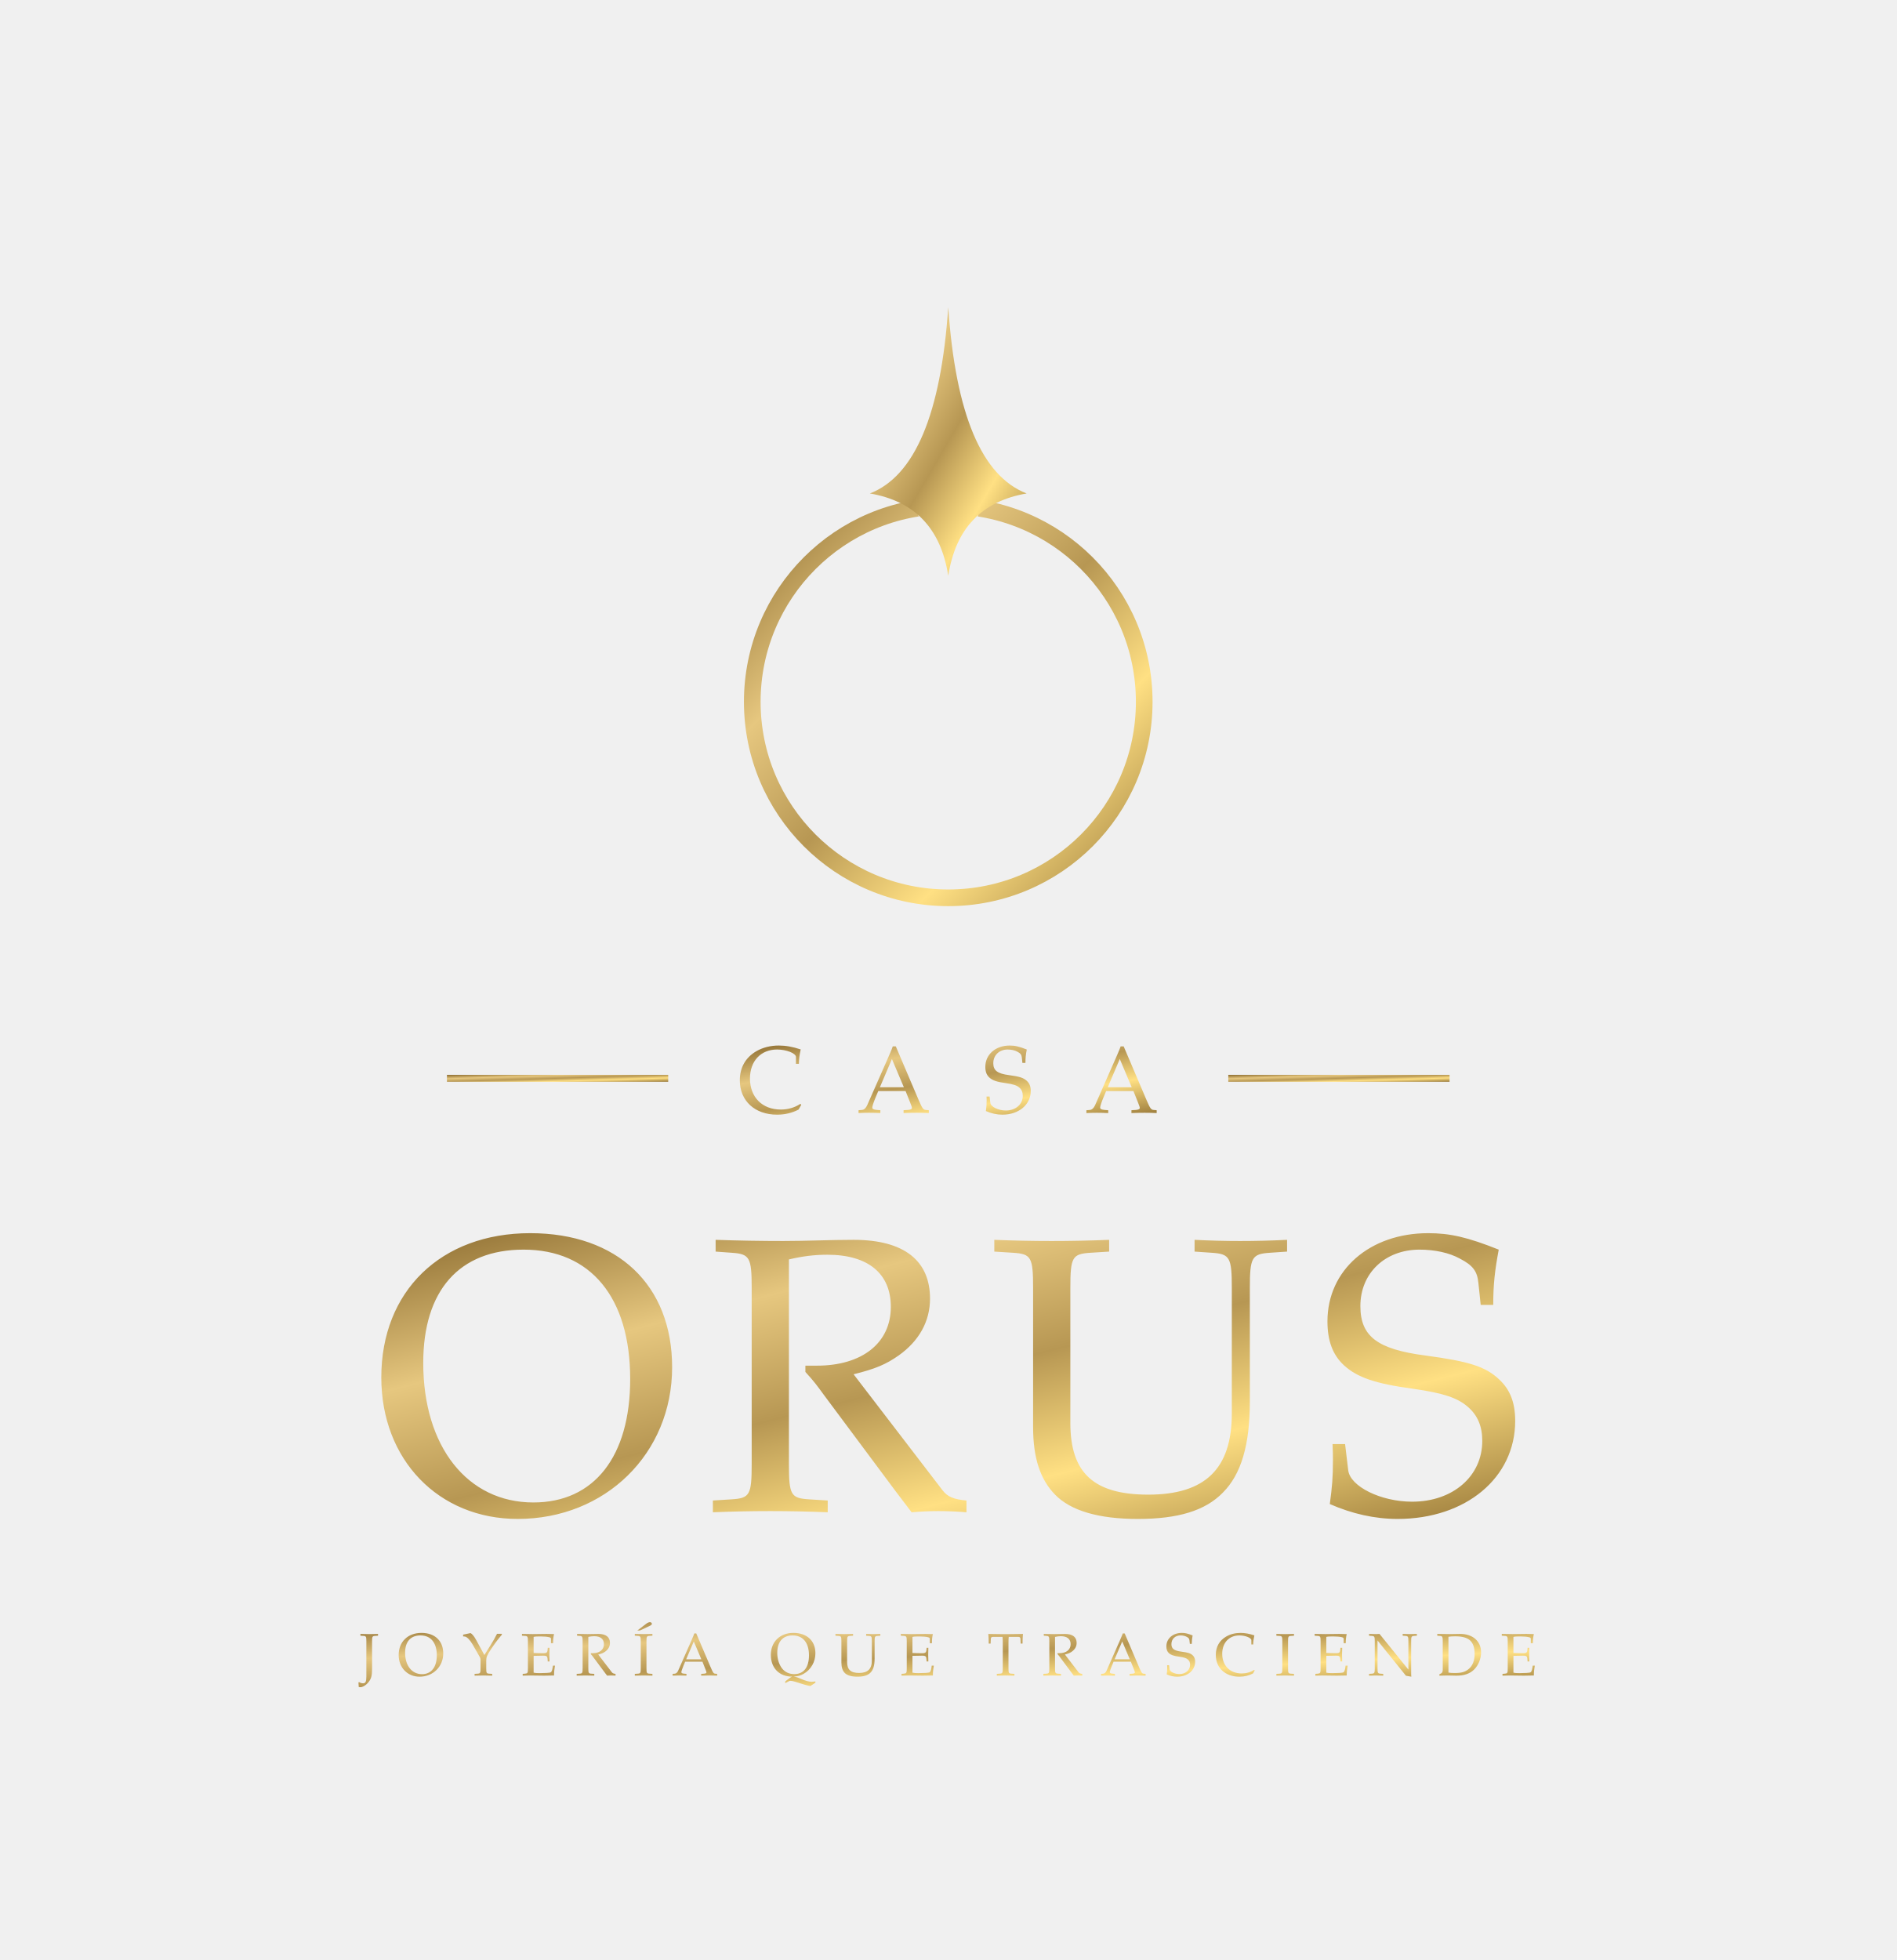
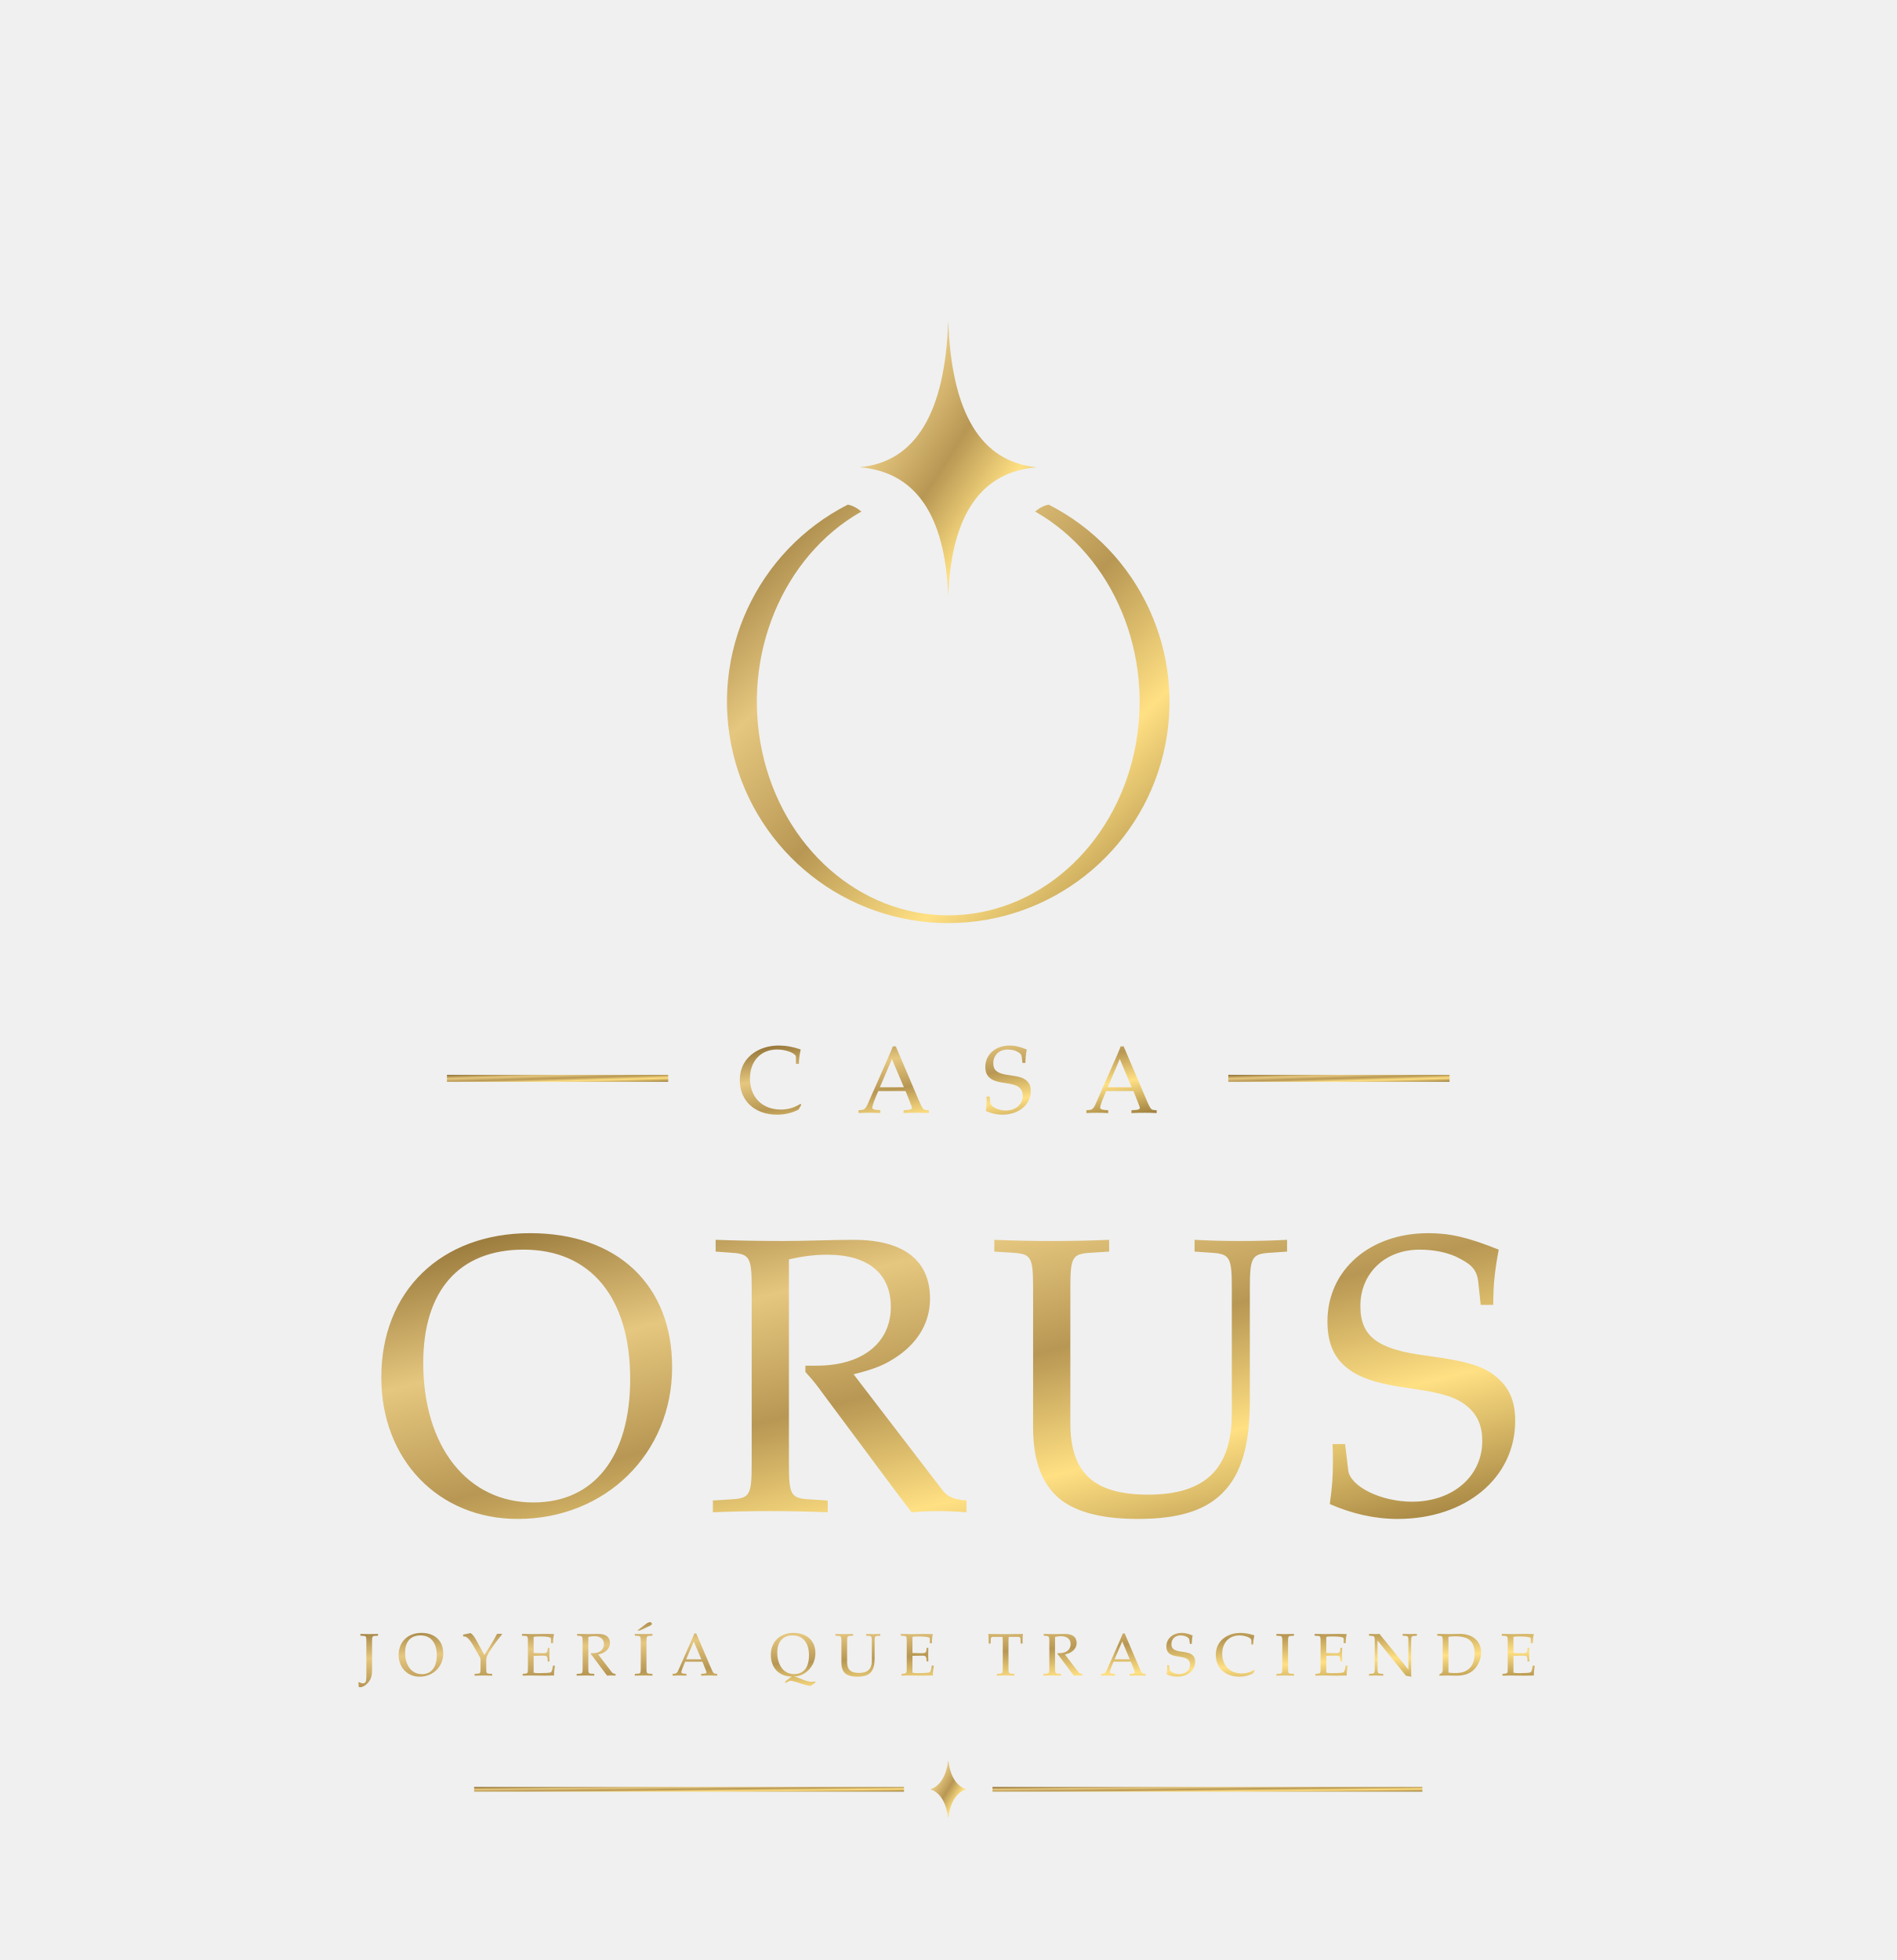
<svg xmlns="http://www.w3.org/2000/svg" viewBox="0 0 600 620" width="600" height="620">
  <defs>
    <linearGradient id="oroMetal" x1="0" y1="0" x2="1" y2="1">
      <stop offset="0" stop-color="#8A6A2E" />
      <stop offset="0.28" stop-color="#E6C77F" />
      <stop offset="0.5" stop-color="#B79753" />
      <stop offset="0.72" stop-color="#FFE083" />
      <stop offset="1" stop-color="#9A7A3A" />
    </linearGradient>
-     <mask id="mvoro-me" maskUnits="userSpaceOnUse">
-       <rect x="114" y="-26" width="372" height="434" fill="#fff" />
-       <circle cx="300" cy="160" r="9.92" fill="#000" />
-     </mask>
  </defs>
  <g>
-     <circle cx="300" cy="222" r="62" fill="none" stroke="url(#oroMetal)" stroke-width="5.27" mask="url(#mvoro-me)" />
-     <path d="M300,97.194 Q303.472,147.848 324.8,156.094 Q303.472,159.74 300,182.134 Q296.528,159.74 275.2,156.094 Q296.528,147.848 300,97.194 Z" fill="url(#oroMetal)" />
+     <path d="M331.78,159.63 A70.00,70.00 0 1 1 268.22,159.63 Q270.37,160.02 272.51,161.81 A60.55,67.55 0 1 0 327.49,161.81 Q329.63,160.02 331.78,159.63 Z" fill="url(#oroMetal)" />
+     <path d="M300,101.6 Q301.54,145.259 328.0,147.8 Q301.54,150.033 300,188.4 Q298.46,150.033 272.0,147.8 Q298.46,145.259 300,101.6 Z" fill="url(#oroMetal)" />
    <path d="M234.06 341.74C234.06 348.22 238.8 352.6 245.85 352.6C248.34 352.6 250.59 352.06 252.66 350.98L253.5 349.48L253.23 349.18C251.37 350.38 249.3 350.98 247.02 350.98C241.17 350.98 237.27 347.08 237.27 341.17C237.27 335.65 240.69 331.99 245.85 331.99C248.79 331.99 251.82 333.19 251.82 334.36V336.52H252.75C252.78 335.02 252.9 333.94 253.32 331.96C250.77 331.12 248.58 330.73 246.39 330.73C243.78 330.73 241.29 331.36 239.28 332.53C235.86 334.54 234.06 337.69 234.06 341.74ZM271.62 352.09C272.7 352.03 273.81 352.0 274.89 352.0C276.09 352.0 277.32 352.03 278.52 352.09V351.19L277.41 351.1C276.36 351.01 275.97 350.8 275.97 350.32C275.97 349.93 276.39 348.64 277.02 347.14L277.86 345.13H286.5L287.88 348.58C288.39 349.84 288.51 350.23 288.51 350.5C288.51 350.83 288.03 351.04 287.28 351.1L285.87 351.19V352.09C287.25 352.03 288.66 352.0 290.04 352.0C291.3 352.0 292.59 352.03 293.85 352.09V351.19L292.83 351.1C292.05 351.04 291.72 350.47 290.67 348.04L283.41 331.0H282.45C282.45 331.0 282.12 332.02 280.98 334.57L274.35 349.63C273.96 350.5 273.39 351.04 272.73 351.1L271.62 351.19ZM278.37 343.93 282.18 334.99 285.96 343.93ZM311.73 337.48C311.73 338.95 312.12 340.03 312.99 340.84C314.01 341.77 315.39 342.25 318.3 342.64C320.61 342.97 321.66 343.33 322.44 343.99C323.22 344.65 323.58 345.49 323.58 346.63C323.58 349.33 321.33 351.28 318.21 351.28C315.81 351.28 313.47 350.11 313.32 348.88L313.08 346.87H312.12C312.15 347.41 312.15 347.89 312.15 348.07C312.15 349.45 312.09 350.11 311.91 351.46C313.62 352.21 315.36 352.6 317.1 352.6C322.32 352.6 326.1 349.45 326.1 345.1C326.1 343.69 325.71 342.7 324.87 341.92C323.82 340.93 322.56 340.54 319.2 340.09C315.54 339.61 314.25 338.62 314.25 336.31C314.25 333.79 316.14 331.99 318.78 331.99C319.95 331.99 321.06 332.23 321.87 332.68C322.86 333.19 323.19 333.64 323.28 334.51L323.46 336.22H324.42C324.42 334.63 324.54 333.61 324.84 331.99C322.44 331.03 321.09 330.73 319.44 330.73C314.97 330.73 311.73 333.55 311.73 337.48ZM343.71 352.09C344.79 352.03 345.9 352.0 346.98 352.0C348.18 352.0 349.41 352.03 350.61 352.09V351.19L349.5 351.1C348.45 351.01 348.06 350.8 348.06 350.32C348.06 349.93 348.48 348.64 349.11 347.14L349.95 345.13H358.59L359.97 348.58C360.48 349.84 360.6 350.23 360.6 350.5C360.6 350.83 360.12 351.04 359.37 351.1L357.96 351.19V352.09C359.34 352.03 360.75 352.0 362.13 352.0C363.39 352.0 364.68 352.03 365.94 352.09V351.19L364.92 351.1C364.14 351.04 363.81 350.47 362.76 348.04L355.5 331.0H354.54C354.54 331.0 354.21 332.02 353.07 334.57L346.44 349.63C346.05 350.5 345.48 351.04 344.82 351.1L343.71 351.19ZM350.46 343.93 354.27 334.99 358.05 343.93Z" fill="url(#oroMetal)" />
    <rect x="141.4" y="340" width="70" height="2.2" fill="url(#oroMetal)" />
    <rect x="388.6" y="340" width="70" height="2.2" fill="url(#oroMetal)" />
    <path d="M120.634 435.716C120.634 461.756 138.738 480.48 163.786 480.48C191.562 480.48 212.642 459.772 212.642 432.492C212.642 406.452 195.282 390.084 167.754 390.084C139.482 390.084 120.634 408.436 120.634 435.716ZM133.902 431.128C133.902 408.188 145.31 395.292 165.646 395.292C186.85 395.292 199.374 410.42 199.374 436.212C199.374 460.764 187.966 475.272 168.746 475.272C147.914 475.272 133.902 457.664 133.902 431.128ZM225.538 478.372C231.614 478.124 237.566 478.0 243.642 478.0C249.718 478.0 255.794 478.124 261.87 478.372V474.652L255.918 474.28C250.214 473.908 249.594 472.916 249.594 463.12V398.392C253.81 397.4 257.53 396.904 261.746 396.904C274.642 396.904 281.834 402.856 281.834 413.396C281.834 424.804 272.782 431.996 258.398 431.996H254.802V433.98C257.53 436.956 258.522 438.32 260.506 441.048L283.322 471.676L288.406 478.372C291.258 478.124 293.986 478.0 296.838 478.0C299.814 478.0 302.79 478.124 305.766 478.372V474.652C301.798 474.28 299.814 473.536 298.202 471.428L270.054 434.724C276.998 432.988 280.222 431.624 284.314 428.772C290.762 424.184 294.234 417.984 294.234 410.792C294.234 398.888 286.174 392.192 270.054 392.192C262.614 392.192 255.298 392.564 247.858 392.564C240.666 392.564 233.598 392.44 226.406 392.192V395.912L231.49 396.284C237.194 396.656 237.814 397.772 237.814 407.444V463.12C237.814 472.916 237.194 473.908 231.49 474.28L225.538 474.652ZM314.57 395.912 320.522 396.284C326.226 396.656 326.846 397.648 326.846 407.444V451.464C326.846 461.136 329.078 467.956 333.79 472.792C338.75 477.876 347.554 480.48 359.954 480.48C372.726 480.48 381.282 477.876 386.862 472.172C392.69 466.344 395.418 457.044 395.418 443.28V407.444C395.418 397.772 396.038 396.656 401.742 396.284L407.198 395.912V392.192C402.238 392.44 397.278 392.564 392.318 392.564C387.482 392.564 382.77 392.44 377.934 392.192V395.912L383.39 396.284C389.094 396.656 389.714 397.772 389.714 407.444V447.124C389.714 464.608 381.282 472.792 363.302 472.792C346.066 472.792 338.626 465.972 338.626 450.1V407.444C338.626 397.648 339.246 396.656 344.95 396.284L350.902 395.912V392.192C344.826 392.44 338.75 392.564 332.674 392.564C326.598 392.564 320.646 392.44 314.57 392.192ZM419.97 417.984C419.97 424.06 421.582 428.524 425.178 431.872C429.394 435.716 435.098 437.7 447.126 439.312C456.674 440.676 461.014 442.164 464.238 444.892C467.462 447.62 468.95 451.092 468.95 455.804C468.95 466.964 459.65 475.024 446.754 475.024C436.834 475.024 427.162 470.188 426.542 465.104L425.55 456.796H421.582C421.706 459.028 421.706 461.012 421.706 461.756C421.706 467.46 421.458 470.188 420.714 475.768C427.782 478.868 434.974 480.48 442.166 480.48C463.742 480.48 479.366 467.46 479.366 449.48C479.366 443.652 477.754 439.56 474.282 436.336C469.942 432.244 464.734 430.632 450.846 428.772C435.718 426.788 430.386 422.696 430.386 413.148C430.386 402.732 438.198 395.292 449.11 395.292C453.946 395.292 458.534 396.284 461.882 398.144C465.974 400.252 467.338 402.112 467.71 405.708L468.454 412.776H472.422C472.422 406.204 472.918 401.988 474.158 395.292C464.238 391.324 458.658 390.084 451.838 390.084C433.362 390.084 419.97 401.74 419.97 417.984Z" fill="url(#oroMetal)" />
    <path d="M113.401 532.204 113.496 533.648 113.952 533.705C114.598 533.781 115.795 533.097 116.536 532.166C117.467 531.026 117.714 530.076 117.714 527.777V519.189C117.714 517.688 117.809 517.536 118.683 517.479L119.595 517.422V516.852C118.664 516.89 117.733 516.909 116.802 516.909C115.871 516.909 114.959 516.89 114.028 516.852V517.422L114.94 517.479C115.814 517.536 115.909 517.688 115.909 519.189V530.323C115.909 531.919 115.643 532.47 114.883 532.47C114.427 532.47 114.047 532.356 113.61 532.09ZM126.131 523.521C126.131 527.511 128.905 530.38 132.743 530.38C136.999 530.38 140.229 527.207 140.229 523.027C140.229 519.037 137.569 516.529 133.351 516.529C129.019 516.529 126.131 519.341 126.131 523.521ZM128.164 522.818C128.164 519.303 129.912 517.327 133.028 517.327C136.277 517.327 138.196 519.645 138.196 523.597C138.196 527.359 136.448 529.582 133.503 529.582C130.311 529.582 128.164 526.884 128.164 522.818ZM146.518 517.631 147.069 517.688C147.715 517.764 148.703 518.771 149.501 520.158L151.857 524.262C151.971 524.452 152.028 524.718 152.028 525.022V527.72C152.028 529.221 151.933 529.373 151.059 529.43L150.147 529.487V530.057C151.078 530.019 151.99 530.0 152.921 530.0C153.852 530.0 154.783 530.019 155.714 530.057V529.487L154.802 529.43C153.928 529.373 153.833 529.221 153.833 527.72V525.269C153.833 524.224 154.099 523.578 155.201 521.906C156.607 519.797 157.234 518.942 158.773 517.099V516.814H157.253C156.531 518.22 155.942 519.246 155.201 520.424L153.244 523.521L150.527 518.562C149.919 517.46 149.14 516.605 148.798 516.605L146.518 517.08ZM165.138 517.422 166.05 517.479C166.924 517.536 167.019 517.688 167.019 519.189V527.72C167.019 529.221 166.943 529.354 166.05 529.43L165.366 529.487V530.057C166.145 530.019 166.924 530.0 167.703 530.0C169.166 530.0 170.648 530.019 172.111 530.057L175.284 530.0C175.284 528.898 175.398 527.872 175.588 526.884H174.923L174.828 527.53C174.714 528.347 174.467 528.936 174.201 529.031C173.802 529.164 172.415 529.259 170.705 529.259C169.717 529.259 169.375 529.221 168.824 529.107V523.787L171.864 523.73C172.7 523.73 173.061 523.806 173.194 524.433C173.27 524.851 173.289 525.554 173.289 525.554H173.859C173.821 524.851 173.802 524.148 173.802 523.445C173.802 522.704 173.821 521.982 173.859 521.241H173.289C173.289 521.241 173.289 521.868 173.194 522.229C173.042 522.875 172.681 522.951 171.864 522.951C170.914 522.951 169.66 522.932 168.824 522.875V517.802C169.413 517.669 169.736 517.65 171.047 517.65C172.13 517.65 173.194 517.745 173.802 517.916C174.258 518.049 174.315 518.125 174.315 518.562V519.797H174.98C174.98 518.657 175.075 517.745 175.284 516.909L172.928 516.852C171.465 516.89 169.983 516.909 168.52 516.909C167.399 516.909 166.259 516.89 165.138 516.852ZM182.447 530.057C183.378 530.019 184.29 530.0 185.221 530.0C186.152 530.0 187.083 530.019 188.014 530.057V529.487L187.102 529.43C186.228 529.373 186.133 529.221 186.133 527.72V517.802C186.779 517.65 187.349 517.574 187.995 517.574C189.971 517.574 191.073 518.486 191.073 520.101C191.073 521.849 189.686 522.951 187.482 522.951H186.931V523.255C187.349 523.711 187.501 523.92 187.805 524.338L191.301 529.031L192.08 530.057C192.517 530.019 192.935 530.0 193.372 530.0C193.828 530.0 194.284 530.019 194.74 530.057V529.487C194.132 529.43 193.828 529.316 193.581 528.993L189.268 523.369C190.332 523.103 190.826 522.894 191.453 522.457C192.441 521.754 192.973 520.804 192.973 519.702C192.973 517.878 191.738 516.852 189.268 516.852C188.128 516.852 187.007 516.909 185.867 516.909C184.765 516.909 183.682 516.89 182.58 516.852V517.422L183.359 517.479C184.233 517.536 184.328 517.707 184.328 519.189V527.72C184.328 529.221 184.233 529.373 183.359 529.43L182.447 529.487ZM200.839 530.057C201.77 530.019 202.682 530.0 203.613 530.0C204.544 530.0 205.475 530.019 206.406 530.057V529.487L205.494 529.43C204.62 529.373 204.525 529.221 204.525 527.72V519.189C204.525 517.688 204.62 517.536 205.494 517.479L206.406 517.422V516.852C205.475 516.89 204.544 516.909 203.613 516.909C202.682 516.909 201.77 516.89 200.839 516.852V517.422L201.751 517.479C202.625 517.536 202.72 517.688 202.72 519.189V527.72C202.72 529.221 202.625 529.373 201.751 529.43L200.839 529.487ZM201.637 515.769H202.454L205.418 514.382C206.083 514.059 206.235 513.926 206.235 513.641C206.235 513.356 205.95 513.128 205.608 513.128C205.285 513.147 204.905 513.299 204.468 513.622ZM212.809 530.057C213.493 530.019 214.196 530.0 214.88 530.0C215.64 530.0 216.419 530.019 217.179 530.057V529.487L216.476 529.43C215.811 529.373 215.564 529.24 215.564 528.936C215.564 528.689 215.83 527.872 216.229 526.922L216.761 525.649H222.233L223.107 527.834C223.43 528.632 223.506 528.879 223.506 529.05C223.506 529.259 223.202 529.392 222.727 529.43L221.834 529.487V530.057C222.708 530.019 223.601 530.0 224.475 530.0C225.273 530.0 226.09 530.019 226.888 530.057V529.487L226.242 529.43C225.748 529.392 225.539 529.031 224.874 527.492L220.276 516.7H219.668C219.668 516.7 219.459 517.346 218.737 518.961L214.538 528.499C214.291 529.05 213.93 529.392 213.512 529.43L212.809 529.487ZM217.084 524.889 219.497 519.227 221.891 524.889ZM243.874 523.483C243.874 527.644 246.534 530.361 250.619 530.361L250.524 530.399C250.163 530.532 249.517 531.026 248.453 531.843L248.415 532.451L249.536 531.843C249.764 531.729 249.878 531.691 250.068 531.691C250.429 531.691 250.961 531.786 251.55 531.976L254.362 532.85C255.027 533.059 255.616 533.192 256.376 533.344L257.972 532.28V531.881C257.231 531.976 257.022 531.995 256.851 531.995C255.939 531.995 254.894 531.71 253.374 531.064C252.196 530.551 251.873 530.456 251.075 530.361C252.576 530.228 253.279 530.038 254.267 529.468C256.566 528.157 257.972 525.687 257.972 522.951C257.972 519.018 255.274 516.529 251.018 516.529C246.762 516.529 243.874 519.341 243.874 523.483ZM245.907 522.875C245.907 519.303 247.636 517.327 250.771 517.327C254.039 517.327 255.939 519.645 255.939 523.635C255.939 527.435 254.267 529.563 251.284 529.563C249.669 529.563 248.377 528.955 247.427 527.777C246.477 526.58 245.907 524.756 245.907 522.875ZM264.318 517.422 265.23 517.479C266.104 517.536 266.199 517.688 266.199 519.189V525.934C266.199 527.416 266.541 528.461 267.263 529.202C268.023 529.981 269.372 530.38 271.272 530.38C273.229 530.38 274.54 529.981 275.395 529.107C276.288 528.214 276.706 526.789 276.706 524.68V519.189C276.706 517.707 276.801 517.536 277.675 517.479L278.511 517.422V516.852C277.751 516.89 276.991 516.909 276.231 516.909C275.49 516.909 274.768 516.89 274.027 516.852V517.422L274.863 517.479C275.737 517.536 275.832 517.707 275.832 519.189V525.269C275.832 527.948 274.54 529.202 271.785 529.202C269.144 529.202 268.004 528.157 268.004 525.725V519.189C268.004 517.688 268.099 517.536 268.973 517.479L269.885 517.422V516.852C268.954 516.89 268.023 516.909 267.092 516.909C266.161 516.909 265.249 516.89 264.318 516.852ZM284.99 517.422 285.902 517.479C286.776 517.536 286.871 517.688 286.871 519.189V527.72C286.871 529.221 286.795 529.354 285.902 529.43L285.218 529.487V530.057C285.997 530.019 286.776 530.0 287.555 530.0C289.018 530.0 290.5 530.019 291.963 530.057L295.136 530.0C295.136 528.898 295.25 527.872 295.44 526.884H294.775L294.68 527.53C294.566 528.347 294.319 528.936 294.053 529.031C293.654 529.164 292.267 529.259 290.557 529.259C289.569 529.259 289.227 529.221 288.676 529.107V523.787L291.716 523.73C292.552 523.73 292.913 523.806 293.046 524.433C293.122 524.851 293.141 525.554 293.141 525.554H293.711C293.673 524.851 293.654 524.148 293.654 523.445C293.654 522.704 293.673 521.982 293.711 521.241H293.141C293.141 521.241 293.141 521.868 293.046 522.229C292.894 522.875 292.533 522.951 291.716 522.951C290.766 522.951 289.512 522.932 288.676 522.875V517.802C289.265 517.669 289.588 517.65 290.899 517.65C291.982 517.65 293.046 517.745 293.654 517.916C294.11 518.049 294.167 518.125 294.167 518.562V519.797H294.832C294.832 518.657 294.927 517.745 295.136 516.909L292.78 516.852C291.317 516.89 289.835 516.909 288.372 516.909C287.251 516.909 286.111 516.89 284.99 516.852ZM312.673 516.852C312.768 517.935 312.806 518.676 312.806 519.911H313.395L313.471 518.41C313.49 517.954 313.699 517.783 314.231 517.783H317.176C317.233 518.429 317.252 518.866 317.252 519.683V527.72C317.252 529.221 317.157 529.373 316.283 529.43L315.371 529.487V530.057C316.302 530.019 317.214 530.0 318.145 530.0C319.076 530.0 320.007 530.019 320.938 530.057V529.487L320.026 529.43C319.152 529.373 319.057 529.221 319.057 527.72V519.683C319.057 518.828 319.076 518.41 319.133 517.783H322.078C322.61 517.783 322.819 517.954 322.838 518.41L322.914 519.911H323.503C323.503 518.676 323.541 517.935 323.636 516.852L319.532 516.909H316.53ZM330.096 530.057C331.027 530.019 331.939 530.0 332.87 530.0C333.801 530.0 334.732 530.019 335.663 530.057V529.487L334.751 529.43C333.877 529.373 333.782 529.221 333.782 527.72V517.802C334.428 517.65 334.998 517.574 335.644 517.574C337.62 517.574 338.722 518.486 338.722 520.101C338.722 521.849 337.335 522.951 335.131 522.951H334.58V523.255C334.998 523.711 335.15 523.92 335.454 524.338L338.95 529.031L339.729 530.057C340.166 530.019 340.584 530.0 341.021 530.0C341.477 530.0 341.933 530.019 342.389 530.057V529.487C341.781 529.43 341.477 529.316 341.23 528.993L336.917 523.369C337.981 523.103 338.475 522.894 339.102 522.457C340.09 521.754 340.622 520.804 340.622 519.702C340.622 517.878 339.387 516.852 336.917 516.852C335.777 516.852 334.656 516.909 333.516 516.909C332.414 516.909 331.331 516.89 330.229 516.852V517.422L331.008 517.479C331.882 517.536 331.977 517.707 331.977 519.189V527.72C331.977 529.221 331.882 529.373 331.008 529.43L330.096 529.487ZM348.355 530.057C349.039 530.019 349.742 530.0 350.426 530.0C351.186 530.0 351.965 530.019 352.725 530.057V529.487L352.022 529.43C351.357 529.373 351.11 529.24 351.11 528.936C351.11 528.689 351.376 527.872 351.775 526.922L352.307 525.649H357.779L358.653 527.834C358.976 528.632 359.052 528.879 359.052 529.05C359.052 529.259 358.748 529.392 358.273 529.43L357.38 529.487V530.057C358.254 530.019 359.147 530.0 360.021 530.0C360.819 530.0 361.636 530.019 362.434 530.057V529.487L361.788 529.43C361.294 529.392 361.085 529.031 360.42 527.492L355.822 516.7H355.214C355.214 516.7 355.005 517.346 354.283 518.961L350.084 528.499C349.837 529.05 349.476 529.392 349.058 529.43L348.355 529.487ZM352.63 524.889 355.043 519.227 357.437 524.889ZM369.008 520.804C369.008 521.735 369.255 522.419 369.806 522.932C370.452 523.521 371.326 523.825 373.169 524.072C374.632 524.281 375.297 524.509 375.791 524.927C376.285 525.345 376.513 525.877 376.513 526.599C376.513 528.309 375.088 529.544 373.112 529.544C371.592 529.544 370.11 528.803 370.015 528.024L369.863 526.751H369.255C369.274 527.093 369.274 527.397 369.274 527.511C369.274 528.385 369.236 528.803 369.122 529.658C370.205 530.133 371.307 530.38 372.409 530.38C375.715 530.38 378.109 528.385 378.109 525.63C378.109 524.737 377.862 524.11 377.33 523.616C376.665 522.989 375.867 522.742 373.739 522.457C371.421 522.153 370.604 521.526 370.604 520.063C370.604 518.467 371.801 517.327 373.473 517.327C374.214 517.327 374.917 517.479 375.43 517.764C376.057 518.087 376.266 518.372 376.323 518.923L376.437 520.006H377.045C377.045 518.999 377.121 518.353 377.311 517.327C375.791 516.719 374.936 516.529 373.891 516.529C371.06 516.529 369.008 518.315 369.008 520.804ZM384.645 523.502C384.645 527.606 387.647 530.38 392.112 530.38C393.689 530.38 395.114 530.038 396.425 529.354L396.957 528.404L396.786 528.214C395.608 528.974 394.297 529.354 392.853 529.354C389.148 529.354 386.678 526.884 386.678 523.141C386.678 519.645 388.844 517.327 392.112 517.327C393.974 517.327 395.893 518.087 395.893 518.828V520.196H396.482C396.501 519.246 396.577 518.562 396.843 517.308C395.228 516.776 393.841 516.529 392.454 516.529C390.801 516.529 389.224 516.928 387.951 517.669C385.785 518.942 384.645 520.937 384.645 523.502ZM403.816 530.057C404.747 530.019 405.659 530.0 406.59 530.0C407.521 530.0 408.452 530.019 409.383 530.057V529.487L408.471 529.43C407.597 529.373 407.502 529.221 407.502 527.72V519.189C407.502 517.688 407.597 517.536 408.471 517.479L409.383 517.422V516.852C408.452 516.89 407.521 516.909 406.59 516.909C405.659 516.909 404.747 516.89 403.816 516.852V517.422L404.728 517.479C405.602 517.536 405.697 517.688 405.697 519.189V527.72C405.697 529.221 405.602 529.373 404.728 529.43L403.816 529.487ZM415.919 517.422 416.831 517.479C417.705 517.536 417.8 517.688 417.8 519.189V527.72C417.8 529.221 417.724 529.354 416.831 529.43L416.147 529.487V530.057C416.926 530.019 417.705 530.0 418.484 530.0C419.947 530.0 421.429 530.019 422.892 530.057L426.065 530.0C426.065 528.898 426.179 527.872 426.369 526.884H425.704L425.609 527.53C425.495 528.347 425.248 528.936 424.982 529.031C424.583 529.164 423.196 529.259 421.486 529.259C420.498 529.259 420.156 529.221 419.605 529.107V523.787L422.645 523.73C423.481 523.73 423.842 523.806 423.975 524.433C424.051 524.851 424.07 525.554 424.07 525.554H424.64C424.602 524.851 424.583 524.148 424.583 523.445C424.583 522.704 424.602 521.982 424.64 521.241H424.07C424.07 521.241 424.07 521.868 423.975 522.229C423.823 522.875 423.462 522.951 422.645 522.951C421.695 522.951 420.441 522.932 419.605 522.875V517.802C420.194 517.669 420.517 517.65 421.828 517.65C422.911 517.65 423.975 517.745 424.583 517.916C425.039 518.049 425.096 518.125 425.096 518.562V519.797H425.761C425.761 518.657 425.856 517.745 426.065 516.909L423.709 516.852C422.246 516.89 420.764 516.909 419.301 516.909C418.18 516.909 417.04 516.89 415.919 516.852ZM433.133 530.057C433.874 530.019 434.596 530.0 435.337 530.0C436.097 530.0 436.857 530.019 437.617 530.057V529.487L436.781 529.43C435.907 529.373 435.812 529.202 435.812 527.72V518.923L444.799 530.076L446.509 530.38C446.509 530.19 446.452 529.867 446.452 529.677V519.189C446.452 517.707 446.547 517.536 447.421 517.479L448.257 517.422V516.852C447.497 516.89 446.737 516.909 445.977 516.909C445.236 516.909 444.514 516.89 443.773 516.852V517.422L444.609 517.479C445.483 517.536 445.578 517.707 445.578 519.189V528.138L436.439 516.852C436.439 516.852 435.812 516.909 435.413 516.909C434.52 516.909 433.133 516.852 433.133 516.852V517.422L433.969 517.479C434.843 517.536 434.938 517.707 434.938 519.189V527.72C434.938 529.202 434.843 529.373 433.969 529.43L433.133 529.487ZM454.717 517.422 455.477 517.479C456.351 517.536 456.446 517.707 456.446 519.189V528.195C456.446 528.746 456.275 529.164 455.971 529.316L455.382 529.62V530.057C456.256 530.019 457.149 530.0 458.023 530.0C458.935 530.0 459.866 530.057 460.778 530.057C463.21 530.057 465.034 529.43 466.364 528.119C467.732 526.77 468.568 524.718 468.568 522.685C468.568 519.151 465.946 516.852 461.937 516.852C460.835 516.852 459.733 516.909 458.631 516.909C457.32 516.909 456.028 516.89 454.717 516.852ZM458.251 529.069V517.764C458.745 517.669 459.41 517.612 460.36 517.612C462.469 517.612 464.179 517.992 465.186 518.999C466.098 519.911 466.535 521.279 466.535 523.179C466.535 525.307 465.889 526.941 464.635 527.967C463.495 528.898 462.355 529.221 460.208 529.221C459.334 529.221 458.745 529.183 458.251 529.069ZM475.123 517.422 476.035 517.479C476.909 517.536 477.004 517.688 477.004 519.189V527.72C477.004 529.221 476.928 529.354 476.035 529.43L475.351 529.487V530.057C476.13 530.019 476.909 530.0 477.688 530.0C479.151 530.0 480.633 530.019 482.096 530.057L485.269 530.0C485.269 528.898 485.383 527.872 485.573 526.884H484.908L484.813 527.53C484.699 528.347 484.452 528.936 484.186 529.031C483.787 529.164 482.4 529.259 480.69 529.259C479.702 529.259 479.36 529.221 478.809 529.107V523.787L481.849 523.73C482.685 523.73 483.046 523.806 483.179 524.433C483.255 524.851 483.274 525.554 483.274 525.554H483.844C483.806 524.851 483.787 524.148 483.787 523.445C483.787 522.704 483.806 521.982 483.844 521.241H483.274C483.274 521.241 483.274 521.868 483.179 522.229C483.027 522.875 482.666 522.951 481.849 522.951C480.899 522.951 479.645 522.932 478.809 522.875V517.802C479.398 517.669 479.721 517.65 481.032 517.65C482.115 517.65 483.179 517.745 483.787 517.916C484.243 518.049 484.3 518.125 484.3 518.562V519.797H484.965C484.965 518.657 485.06 517.745 485.269 516.909L482.913 516.852C481.45 516.89 479.968 516.909 478.505 516.909C477.384 516.909 476.244 516.89 475.123 516.852Z" fill="url(#oroMetal)" />
+     <rect x="150" y="565.25" width="136" height="1.5" fill="url(#oroMetal)" />
+     <rect x="314" y="565.25" width="136" height="1.5" fill="url(#oroMetal)" />
+     <path d="M300,556.9 Q301.008,564.362 305.6,566 Q301.008,567.638 300,575.1 Q298.992,567.638 294.4,566 Q298.992,564.362 300,556.9 Z" fill="url(#oroMetal)" />
  </g>
</svg>
